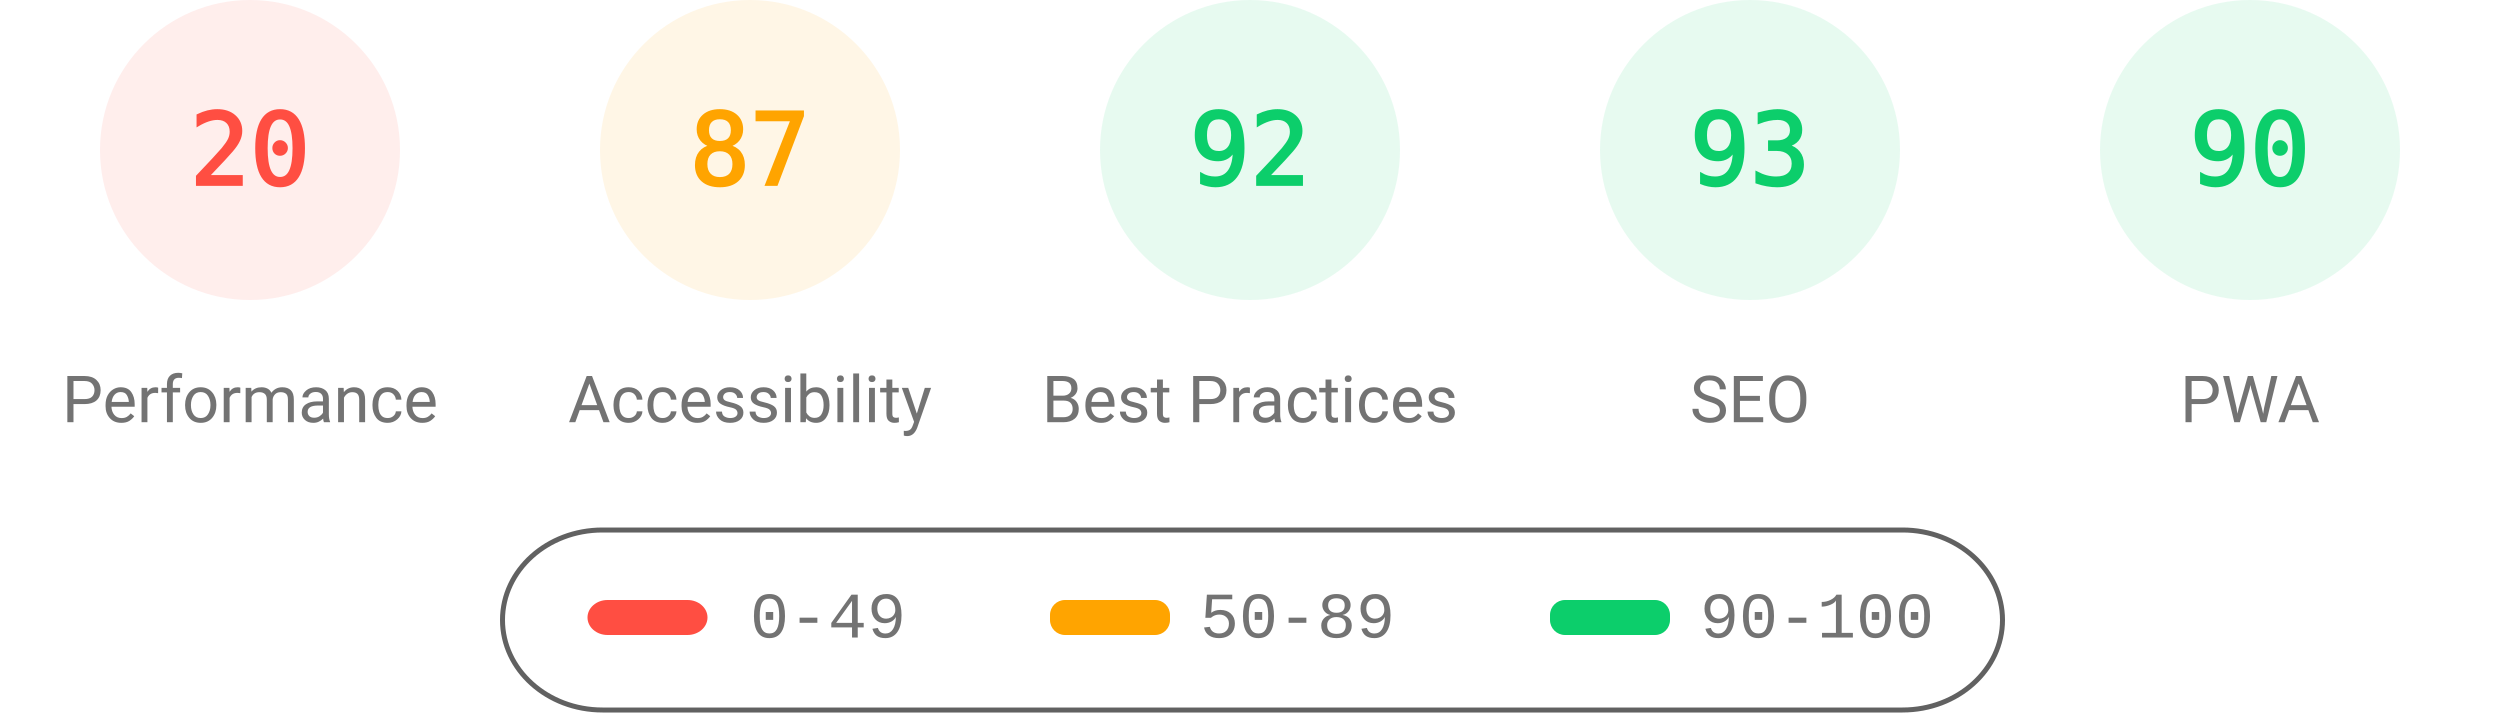
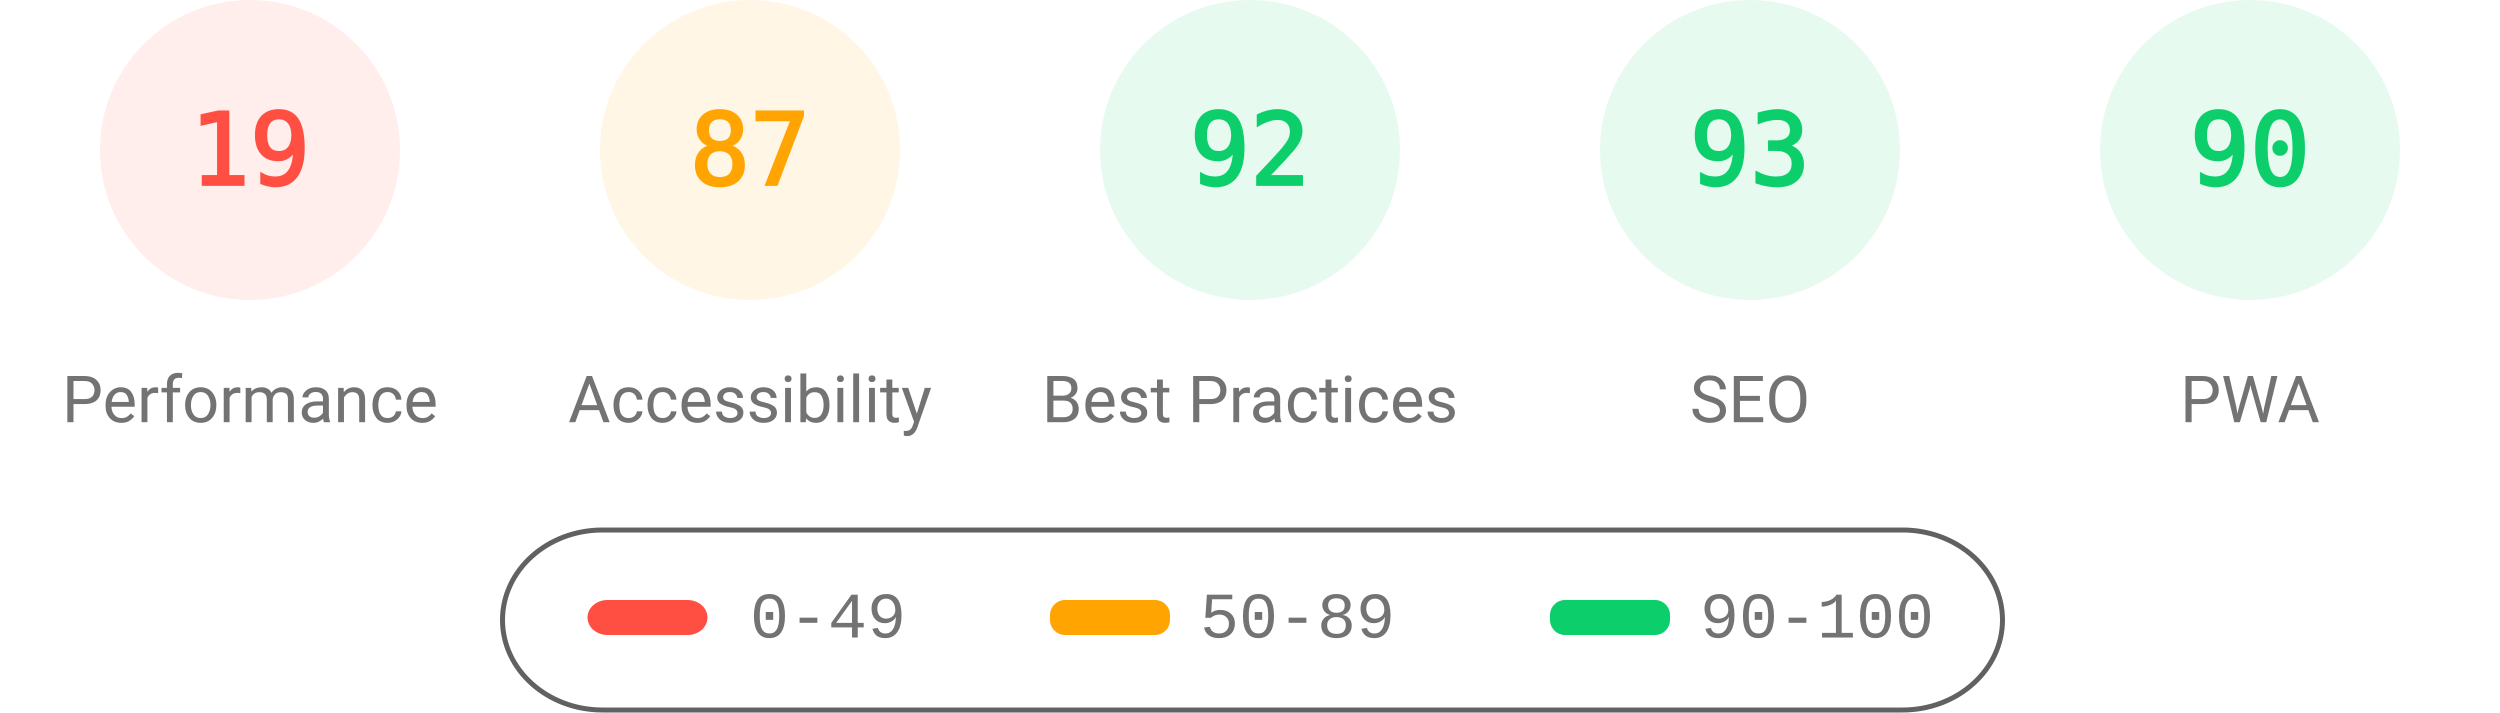
<svg xmlns="http://www.w3.org/2000/svg" fill="none" width="1000" height="285">
  <style>.gauge-base{opacity:.1}.gauge-arc{fill:none;animation-delay:250ms;stroke-linecap:round;transform:rotate(-90deg);transform-origin:100px 60px;animation:load-gauge 1s ease forwards}.guage-text{font-size:40px;font-family:monospace;text-align:center}.guage-red{color:#ff4e42;fill:#ff4e42;stroke:#ff4e42}.guage-orange{color:#ffa400;fill:#ffa400;stroke:#ffa400}.guage-green{color:#0cce6b;fill:#0cce6b;stroke:#0cce6b}.guage-undefined{color:#5c5c5c;fill:#5c5c5c;stroke:#5c5c5c}.guage-title{color:#737373;fill:#737373;stroke:none;font-size:26px;line-height:26px;font-family:Roboto,Halvetica,Arial,sans-serif}@keyframes load-gauge{from{stroke-dasharray:0 352.858}}</style>
  <svg class="guage-div guage-perf guage-red" viewBox="0 0 200 200" width="200" height="200">
    <circle class="gauge-base" r="56" cx="100" cy="60" stroke-width="8" />
-     <circle class="gauge-arc guage-arc-1" r="56" cx="100" cy="60" stroke-width="8" style="stroke-dasharray:70.372,351.858" />
-     <text class="guage-text" x="100" y="60" alignment-baseline="central" dominant-baseline="central" text-anchor="middle">20</text>
+     <circle class="gauge-arc guage-arc-1" r="56" cx="100" cy="60" stroke-width="8" style="stroke-dasharray:66.853,351.858" />
+     <text class="guage-text" x="100" y="60" alignment-baseline="central" dominant-baseline="central" text-anchor="middle">19</text>
    <text class="guage-title" x="100" y="160" alignment-baseline="central" dominant-baseline="central" text-anchor="middle">Performance</text>
  </svg>
  <svg class="guage-div guage-acc guage-orange" viewBox="0 0 200 200" width="200" height="200" x="200">
    <circle class="gauge-base" r="56" cx="100" cy="60" stroke-width="8" />
    <circle class="gauge-arc guage-arc-2" r="56" cx="100" cy="60" stroke-width="8" style="stroke-dasharray:306.116,351.858" />
    <text class="guage-text" x="100" y="60" alignment-baseline="central" dominant-baseline="central" text-anchor="middle">87</text>
    <text class="guage-title" x="100" y="160" alignment-baseline="central" dominant-baseline="central" text-anchor="middle">Accessibility</text>
  </svg>
  <svg class="guage-div guage-best guage-green" viewBox="0 0 200 200" width="200" height="200" x="400">
    <circle class="gauge-base" r="56" cx="100" cy="60" stroke-width="8" />
    <circle class="gauge-arc guage-arc-3" r="56" cx="100" cy="60" stroke-width="8" style="stroke-dasharray:323.709,351.858" />
    <text class="guage-text" x="100" y="60" alignment-baseline="central" dominant-baseline="central" text-anchor="middle">92</text>
    <text class="guage-title" x="100" y="160" alignment-baseline="central" dominant-baseline="central" text-anchor="middle">Best Practices</text>
  </svg>
  <svg class="guage-div guage-seo guage-green" viewBox="0 0 200 200" width="200" height="200" x="600">
    <circle class="gauge-base" r="56" cx="100" cy="60" stroke-width="8" />
    <circle class="gauge-arc guage-arc-4" r="56" cx="100" cy="60" stroke-width="8" style="stroke-dasharray:327.228,351.858" />
    <text class="guage-text" x="100" y="60" alignment-baseline="central" dominant-baseline="central" text-anchor="middle">93</text>
    <text class="guage-title" x="100" y="160" alignment-baseline="central" dominant-baseline="central" text-anchor="middle">SEO</text>
  </svg>
  <svg class="guage-div guage-pwa guage-green" viewBox="0 0 200 200" width="200" height="200" x="800">
    <circle class="gauge-base" r="56" cx="100" cy="60" stroke-width="8" />
    <circle class="gauge-arc guage-arc-4" r="56" cx="100" cy="60" stroke-width="8" style="stroke-dasharray:316.672,351.858" />
    <text class="guage-text" x="100" y="60" alignment-baseline="central" dominant-baseline="central" text-anchor="middle">90</text>
    <text class="guage-title" x="100" y="160" alignment-baseline="central" dominant-baseline="central" text-anchor="middle">PWA</text>
  </svg>
  <svg width="604" height="76" x="200" y="210">
    <path fill="none" id="canvas_background" d="M-1-1h604v80H-1z" />
    <rect fill-opacity="0" stroke="#616161" stroke-width="2" rx="40" id="svg_2" height="72" width="600" y="2" x="1" fill="#000" />
    <rect stroke="#000" rx="8" id="svg_3" height="14" width="48" y="30" x="35" stroke-opacity="null" stroke-width="0" fill="#ff4e42" />
    <rect stroke="#000" rx="6" id="svg_4" height="14" width="48" y="30" x="220" stroke-opacity="null" stroke-width="0" fill="#ffa400" />
    <rect stroke="#000" rx="6" id="svg_5" height="14" width="48" y="30" x="420" stroke-opacity="null" stroke-width="0" fill="#0cce6b" />
    <text xml:space="preserve" text-anchor="start" font-family="'Courier New', Courier, monospace" font-size="26" id="svg_6" y="45" x="100" stroke-opacity="null" stroke-width="0" stroke="#000" fill="#737373">0-49</text>
    <text xml:space="preserve" text-anchor="start" font-family="'Courier New', Courier, monospace" font-size="26" id="svg_7" y="45" x="280" stroke-opacity="null" stroke-width="0" stroke="#000" fill="#737373">50-89</text>
    <text xml:space="preserve" text-anchor="start" font-family="'Courier New', Courier, monospace" font-size="26" id="svg_8" y="45" x="480" stroke-opacity="null" stroke-width="0" stroke="#000" fill="#737373">90-100</text>
  </svg>
</svg>
